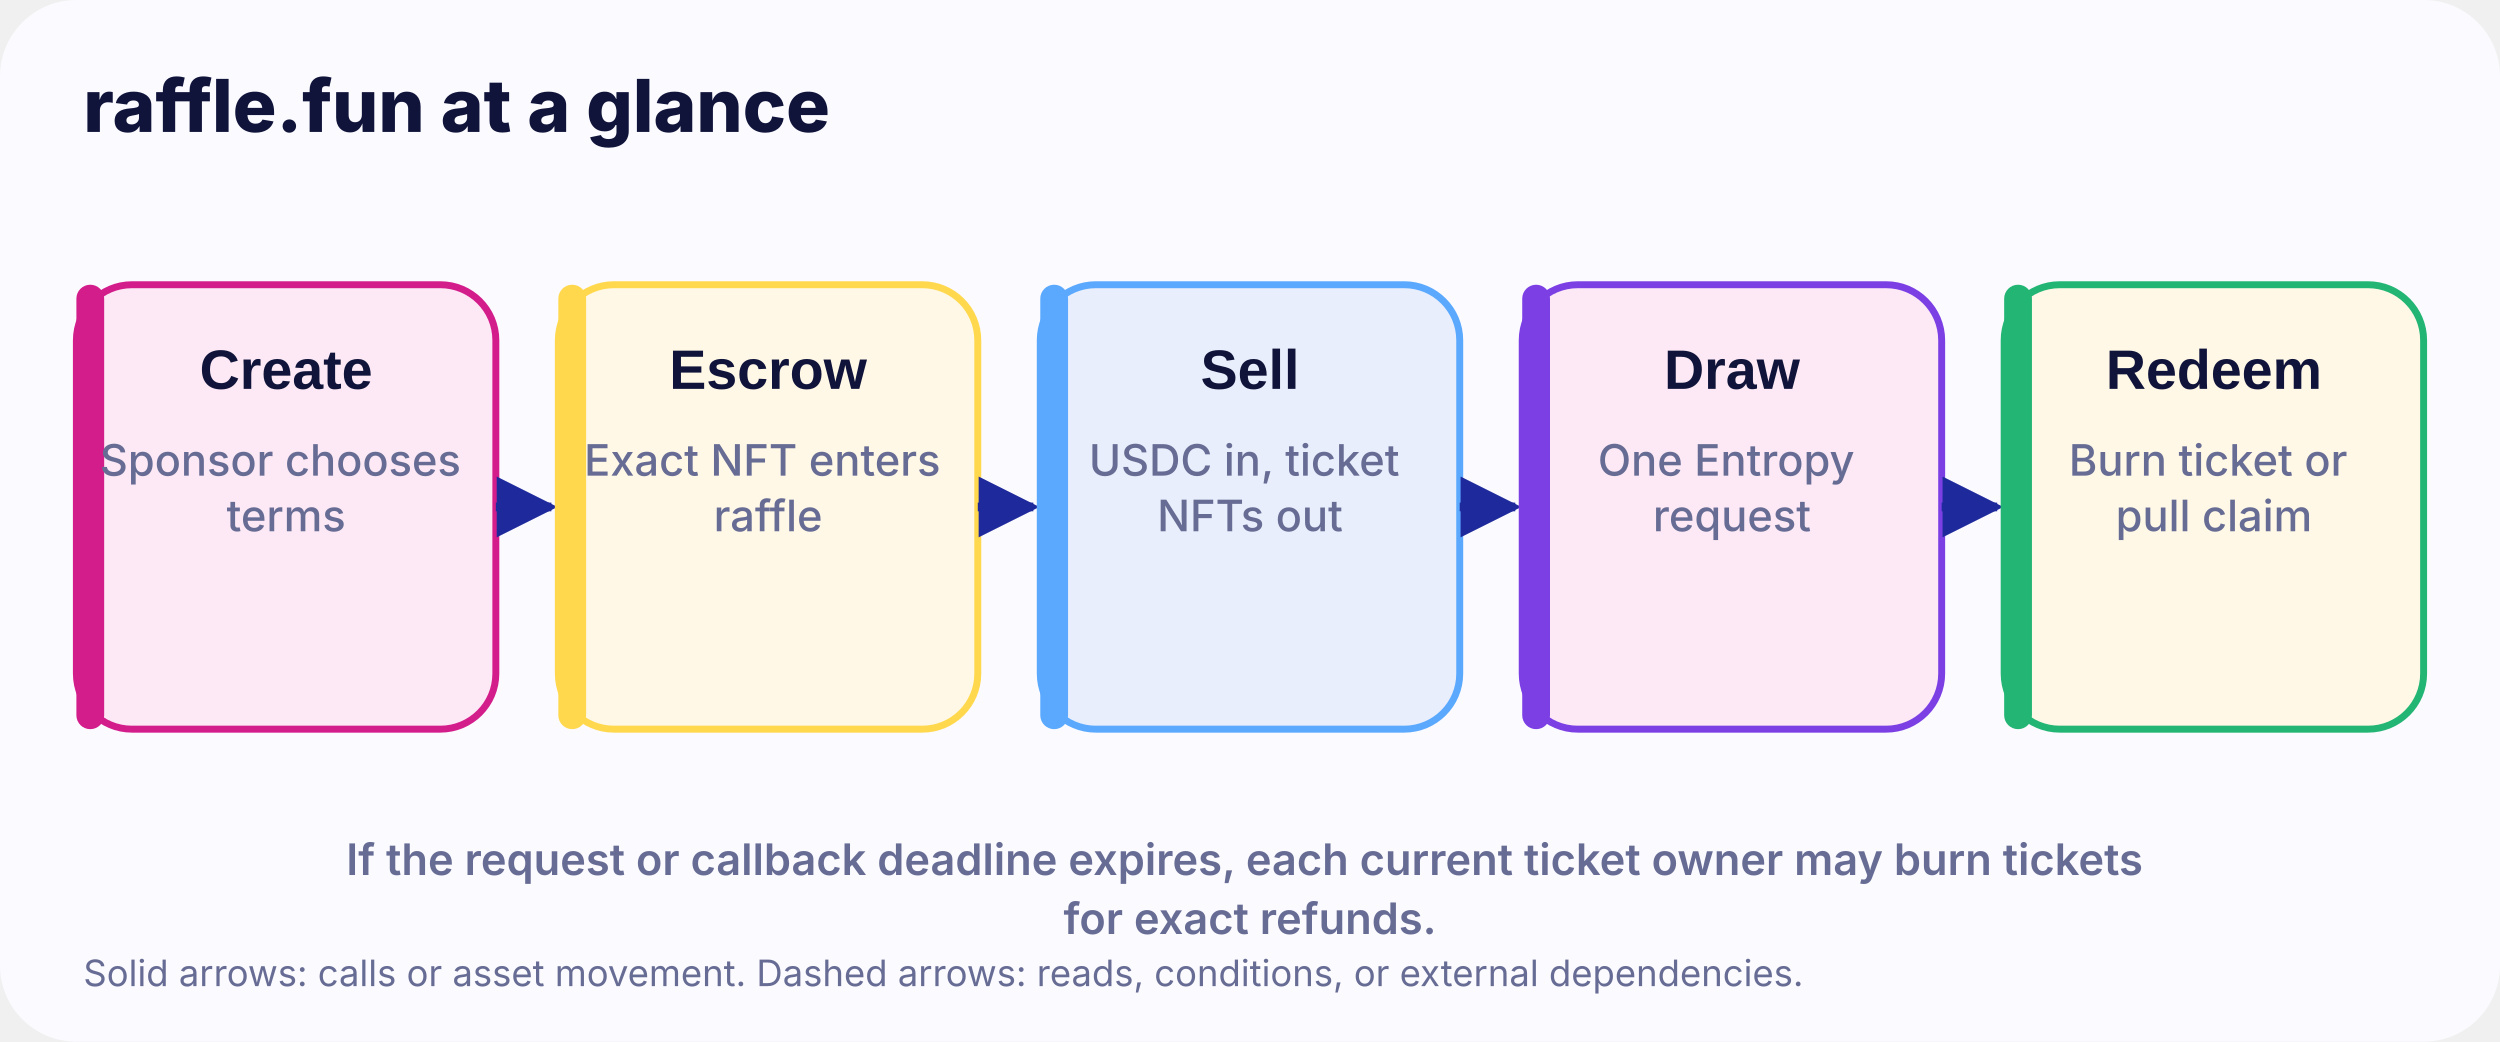
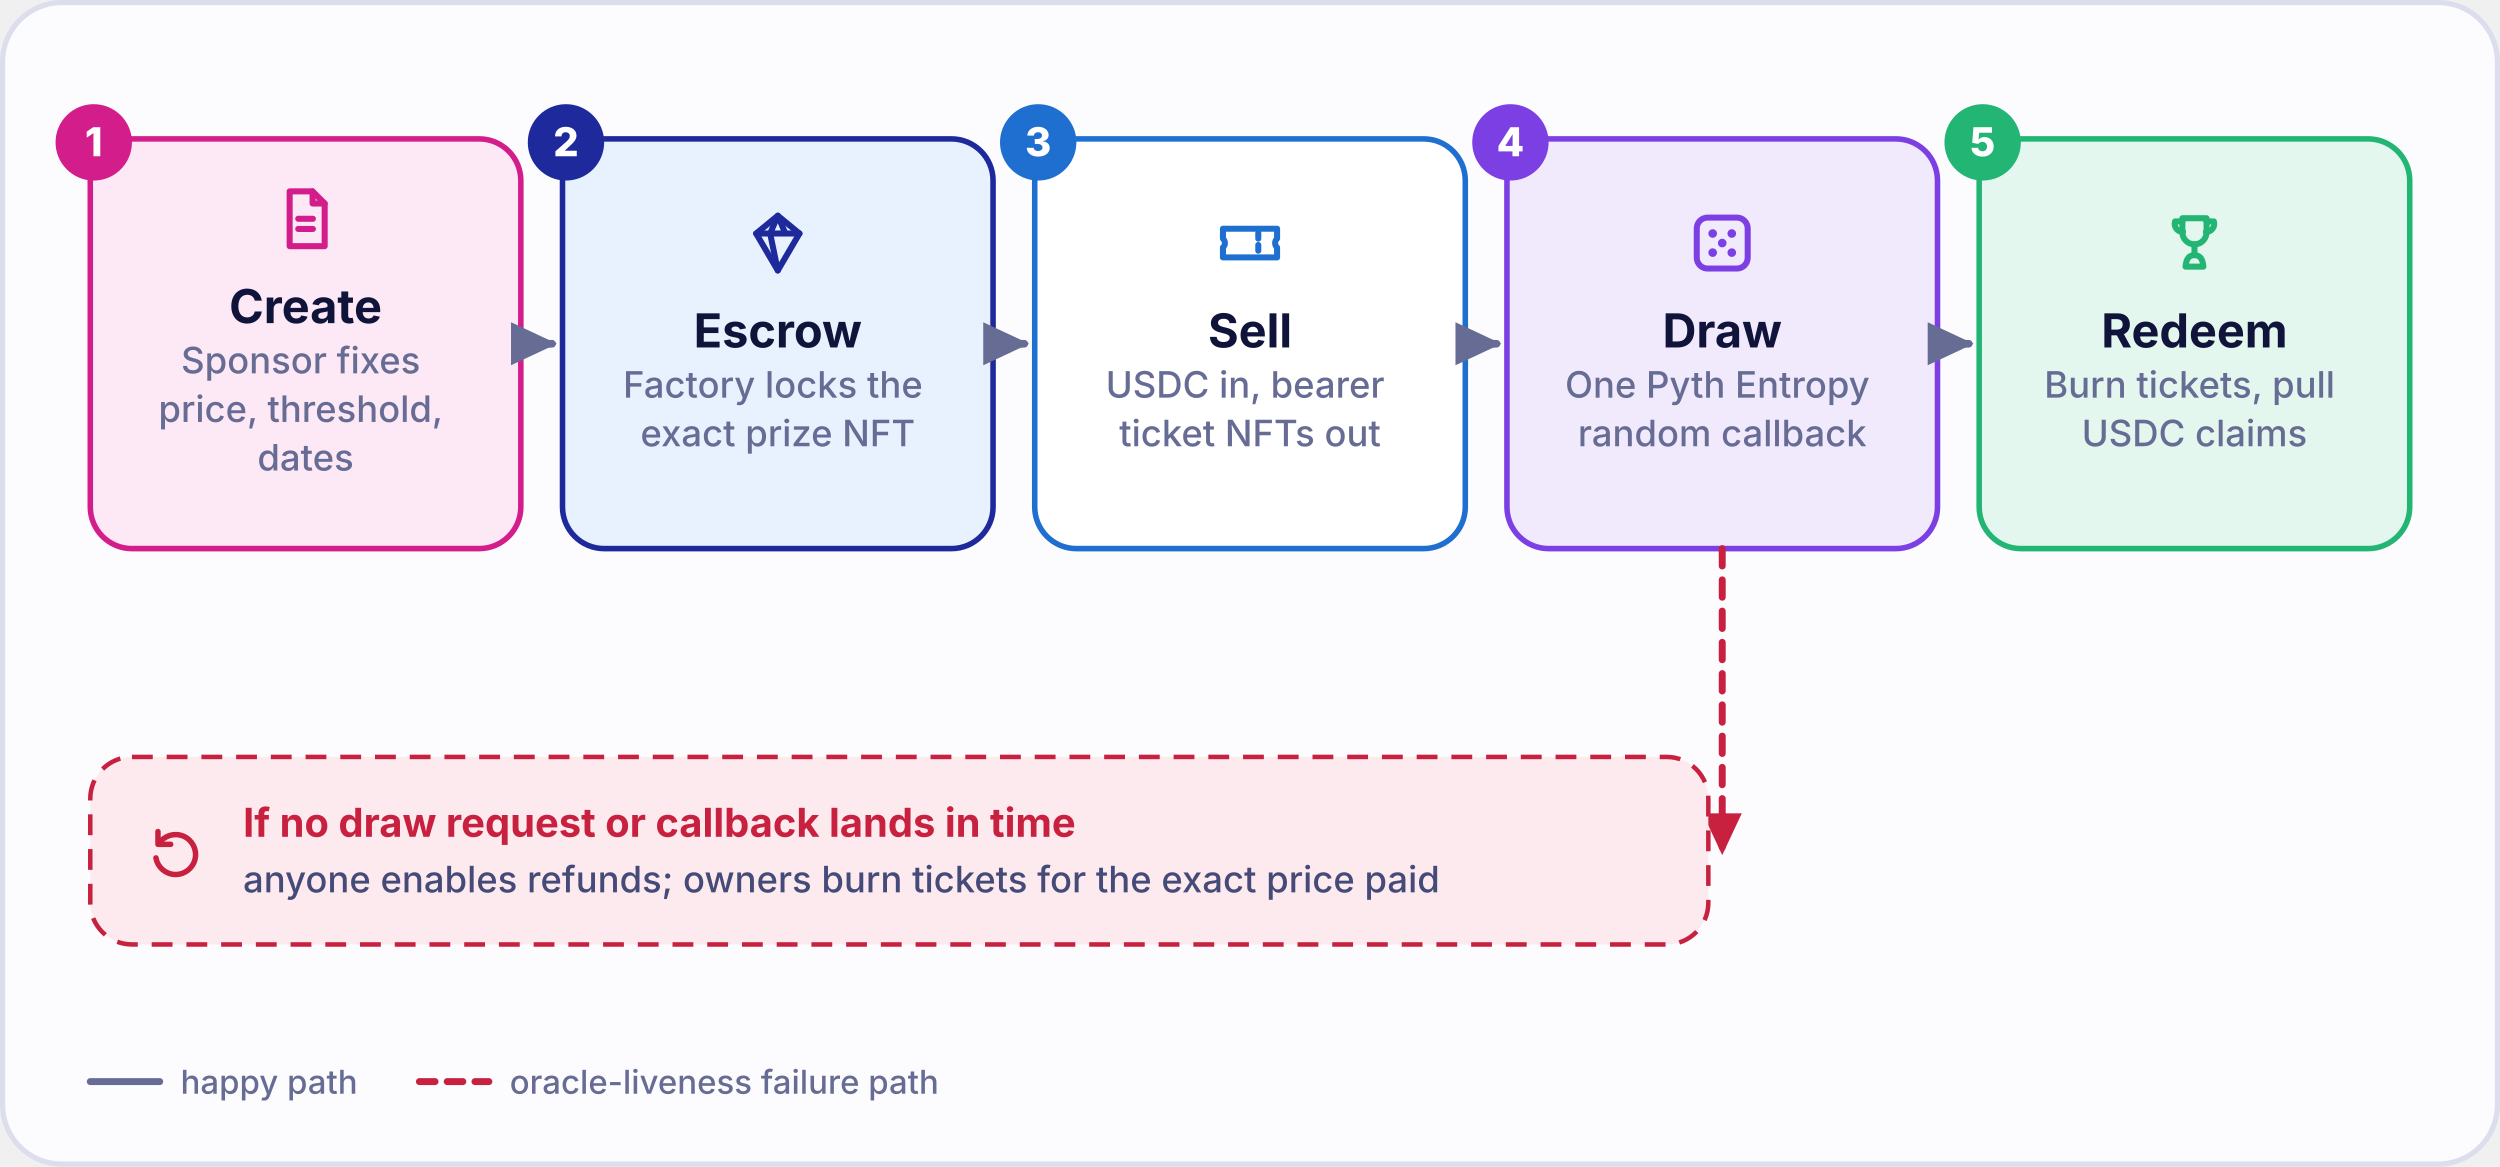
- <svg xmlns="http://www.w3.org/2000/svg" role="img" aria-labelledby="title desc" viewBox="0 0 720 300">
+ <svg xmlns="http://www.w3.org/2000/svg" role="img" aria-labelledby="f01-title f01-desc" viewBox="0 0 720 336" font-family="Inter,'Helvetica Neue',Arial,sans-serif">
  <defs>
-     <marker id="arrow" viewBox="0 0 10 10" refX="9" refY="5" markerWidth="7" markerHeight="7" orient="auto-start-reverse">
-       <path d="M 0 0 L 10 5 L 0 10 z" fill="#1e2a9b" />
+     <marker id="f01m676c94" viewBox="0 0 10 10" refX="8.4" refY="5" markerWidth="6.4" markerHeight="6.4" orient="auto-start-reverse">
+       <path d="M 0 0.6 L 9.4 5 L 0 9.4 z" fill="#676c94" />
    </marker>
-     <linearGradient id="brand" x1="0" y1="0" x2="1" y2="1">
-       <stop offset="0" stop-color="#1e2a9b" />
-       <stop offset="0.55" stop-color="#d31d8b" />
-       <stop offset="1" stop-color="#ffd84d" />
-     </linearGradient>
+     <marker id="f01mc8213f" viewBox="0 0 10 10" refX="8.4" refY="5" markerWidth="6.4" markerHeight="6.4" orient="auto-start-reverse">
+       <path d="M 0 0.6 L 9.4 5 L 0 9.4 z" fill="#c8213f" />
+     </marker>
  </defs>
-   <rect width="720" height="300" rx="22" fill="#fbfaff" />
-   <text x="24" y="38" text-anchor="start" font-family="Inter,Arial,sans-serif" font-size="21" font-weight="800" fill="#10143a">
-     <tspan x="24" dy="0">raffle.fun at a glance</tspan>
+   <rect x="0.75" y="0.75" width="718.5" height="334.5" rx="17" fill="#fcfcff" stroke="#dcdded" stroke-width="1.5" />
+   <rect x="26" y="40" width="124" height="118" rx="12" fill="#fce9f5" stroke="#d31d8b" stroke-width="1.6" />
+   <g transform="translate(77 52) scale(0.917)" stroke="#d31d8b" fill="none" stroke-width="1.9" stroke-linecap="round" stroke-linejoin="round" color="#d31d8b">
+     <path d="M7 3.4h7.2l3.8 3.8v13.4H7Z" />
+     <path d="M14.2 3.4v3.8H18M9.7 12h4.6M9.7 15.2h4.6" />
+   </g>
+   <text x="88" y="93.07" text-anchor="middle" font-family="Inter,'Helvetica Neue',Arial,sans-serif" font-size="13.5" font-weight="750" fill="#10143a">
+     <tspan x="88" dy="0">Create</tspan>
  </text>
-   <g>
-     <rect x="22" y="82" width="120.8" height="128" rx="16" fill="#fce9f5" stroke="#d31d8b" stroke-width="2" />
-     <rect x="22" y="82" width="8" height="128" rx="4" fill="#d31d8b" />
-     <text x="82.4" y="112" text-anchor="middle" font-family="Nunito,Arial,sans-serif" font-size="16" font-weight="800" fill="#10143a">
-       <tspan x="82.4" dy="0">Create</tspan>
-     </text>
-     <text x="82.4" y="137" text-anchor="middle" font-family="Inter,Arial,sans-serif" font-size="12.5" font-weight="500" fill="#676c94">
-       <tspan x="82.4" dy="0">Sponsor chooses</tspan>
-       <tspan x="82.4" dy="16">terms</tspan>
-     </text>
+   <text x="88" y="107.52" text-anchor="middle" font-family="Inter,'Helvetica Neue',Arial,sans-serif" font-size="10.5" font-weight="500" fill="#676c94">
+     <tspan x="88" dy="0">Sponsor fixes</tspan>
+     <tspan x="88" dy="14">price, threshold,</tspan>
+     <tspan x="88" dy="14">dates</tspan>
+   </text>
+   <circle cx="27" cy="41" r="11" fill="#d31d8b" />
+   <text x="27" y="45" text-anchor="middle" font-family="Inter,'Helvetica Neue',Arial,sans-serif" font-size="11.5" font-weight="800" fill="#ffffff">1</text>
+   <line x1="152.5" y1="99" x2="159" y2="99" stroke="#676c94" stroke-width="2.2" stroke-linecap="round" marker-end="url(#f01m676c94)" />
+   <rect x="162" y="40" width="124" height="118" rx="12" fill="#e8f2ff" stroke="#1e2a9b" stroke-width="1.6" />
+   <g transform="translate(213 59) scale(0.917)" stroke="#1e2a9b" fill="none" stroke-width="1.9" stroke-linecap="round" stroke-linejoin="round" color="#1e2a9b">
+     <path d="M12 3.4 18.8 9 12 20.6 5.2 9 Z" />
+     <path d="M5.2 9h13.6M12 3.4 9.6 9l2.4 11.6M12 3.4 14.4 9" />
  </g>
-   <line x1="142.8" y1="146" x2="158.8" y2="146" stroke="#1e2a9b" stroke-width="2.5" marker-end="url(#arrow)" />
-   <g>
-     <rect x="160.8" y="82" width="120.8" height="128" rx="16" fill="#fff8e7" stroke="#ffd84d" stroke-width="2" />
-     <rect x="160.8" y="82" width="8" height="128" rx="4" fill="#ffd84d" />
-     <text x="221.2" y="112" text-anchor="middle" font-family="Nunito,Arial,sans-serif" font-size="16" font-weight="800" fill="#10143a">
-       <tspan x="221.2" dy="0">Escrow</tspan>
-     </text>
-     <text x="221.2" y="137" text-anchor="middle" font-family="Inter,Arial,sans-serif" font-size="12.5" font-weight="500" fill="#676c94">
-       <tspan x="221.2" dy="0">Exact NFT enters</tspan>
-       <tspan x="221.2" dy="16">raffle</tspan>
-     </text>
+   <text x="224" y="100.07" text-anchor="middle" font-family="Inter,'Helvetica Neue',Arial,sans-serif" font-size="13.5" font-weight="750" fill="#10143a">
+     <tspan x="224" dy="0">Escrow</tspan>
+   </text>
+   <text x="224" y="114.52" text-anchor="middle" font-family="Inter,'Helvetica Neue',Arial,sans-serif" font-size="10.5" font-weight="500" fill="#676c94">
+     <tspan x="224" dy="0">Factory locks the</tspan>
+     <tspan x="224" dy="14">exact prize NFT</tspan>
+   </text>
+   <circle cx="163" cy="41" r="11" fill="#1e2a9b" />
+   <text x="163" y="45" text-anchor="middle" font-family="Inter,'Helvetica Neue',Arial,sans-serif" font-size="11.5" font-weight="800" fill="#ffffff">2</text>
+   <line x1="288.5" y1="99" x2="295" y2="99" stroke="#676c94" stroke-width="2.2" stroke-linecap="round" marker-end="url(#f01m676c94)" />
+   <rect x="298" y="40" width="124" height="118" rx="12" fill="#ffffff" stroke="#1f6fd0" stroke-width="1.6" />
+   <g transform="translate(349 59) scale(0.917)" stroke="#1f6fd0" fill="none" stroke-width="1.9" stroke-linecap="round" stroke-linejoin="round" color="#1f6fd0">
+     <path d="M3.5 7.5h17v3.1a1.9 1.9 0 0 0 0 2.8v3.1h-17v-3.1a1.9 1.9 0 0 0 0-2.8z" />
+     <line x1="14.6" y1="8.8" x2="14.6" y2="15.2" stroke-dasharray="1.8 2" />
  </g>
-   <line x1="281.6" y1="146" x2="297.6" y2="146" stroke="#1e2a9b" stroke-width="2.5" marker-end="url(#arrow)" />
-   <g>
-     <rect x="299.6" y="82" width="120.8" height="128" rx="16" fill="#e9eefc" stroke="#5aa9ff" stroke-width="2" />
-     <rect x="299.6" y="82" width="8" height="128" rx="4" fill="#5aa9ff" />
-     <text x="360" y="112" text-anchor="middle" font-family="Nunito,Arial,sans-serif" font-size="16" font-weight="800" fill="#10143a">
-       <tspan x="360" dy="0">Sell</tspan>
-     </text>
-     <text x="360" y="137" text-anchor="middle" font-family="Inter,Arial,sans-serif" font-size="12.5" font-weight="500" fill="#676c94">
-       <tspan x="360" dy="0">USDC in, ticket</tspan>
-       <tspan x="360" dy="16">NFTs out</tspan>
-     </text>
+   <text x="360" y="100.07" text-anchor="middle" font-family="Inter,'Helvetica Neue',Arial,sans-serif" font-size="13.5" font-weight="750" fill="#10143a">
+     <tspan x="360" dy="0">Sell</tspan>
+   </text>
+   <text x="360" y="114.52" text-anchor="middle" font-family="Inter,'Helvetica Neue',Arial,sans-serif" font-size="10.5" font-weight="500" fill="#676c94">
+     <tspan x="360" dy="0">USDC in, bearer</tspan>
+     <tspan x="360" dy="14">ticket NFTs out</tspan>
+   </text>
+   <circle cx="299" cy="41" r="11" fill="#1f6fd0" />
+   <text x="299" y="45" text-anchor="middle" font-family="Inter,'Helvetica Neue',Arial,sans-serif" font-size="11.5" font-weight="800" fill="#ffffff">3</text>
+   <line x1="424.5" y1="99" x2="431" y2="99" stroke="#676c94" stroke-width="2.2" stroke-linecap="round" marker-end="url(#f01m676c94)" />
+   <rect x="434" y="40" width="124" height="118" rx="12" fill="#f1eafc" stroke="#7b3fe4" stroke-width="1.6" />
+   <g transform="translate(485 59) scale(0.917)" stroke="#7b3fe4" fill="none" stroke-width="1.9" stroke-linecap="round" stroke-linejoin="round" color="#7b3fe4">
+     <rect x="4" y="4" width="16" height="16" rx="3.4" />
+     <circle cx="9" cy="9" r="1.35" fill="currentColor" stroke="none" />
+     <circle cx="15" cy="9" r="1.35" fill="currentColor" stroke="none" />
+     <circle cx="12" cy="12" r="1.35" fill="currentColor" stroke="none" />
+     <circle cx="9" cy="15" r="1.35" fill="currentColor" stroke="none" />
+     <circle cx="15" cy="15" r="1.35" fill="currentColor" stroke="none" />
  </g>
-   <line x1="420.4" y1="146" x2="436.4" y2="146" stroke="#1e2a9b" stroke-width="2.5" marker-end="url(#arrow)" />
-   <g>
-     <rect x="438.4" y="82" width="120.8" height="128" rx="16" fill="#fce9f5" stroke="#7b3fe4" stroke-width="2" />
-     <rect x="438.4" y="82" width="8" height="128" rx="4" fill="#7b3fe4" />
-     <text x="498.8" y="112" text-anchor="middle" font-family="Nunito,Arial,sans-serif" font-size="16" font-weight="800" fill="#10143a">
-       <tspan x="498.8" dy="0">Draw</tspan>
-     </text>
-     <text x="498.8" y="137" text-anchor="middle" font-family="Inter,Arial,sans-serif" font-size="12.5" font-weight="500" fill="#676c94">
-       <tspan x="498.8" dy="0">One Entropy</tspan>
-       <tspan x="498.8" dy="16">request</tspan>
-     </text>
+   <text x="496" y="100.07" text-anchor="middle" font-family="Inter,'Helvetica Neue',Arial,sans-serif" font-size="13.5" font-weight="750" fill="#10143a">
+     <tspan x="496" dy="0">Draw</tspan>
+   </text>
+   <text x="496" y="114.52" text-anchor="middle" font-family="Inter,'Helvetica Neue',Arial,sans-serif" font-size="10.5" font-weight="500" fill="#676c94">
+     <tspan x="496" dy="0">One Pyth Entropy</tspan>
+     <tspan x="496" dy="14">random callback</tspan>
+   </text>
+   <circle cx="435" cy="41" r="11" fill="#7b3fe4" />
+   <text x="435" y="45" text-anchor="middle" font-family="Inter,'Helvetica Neue',Arial,sans-serif" font-size="11.5" font-weight="800" fill="#ffffff">4</text>
+   <line x1="560.5" y1="99" x2="567" y2="99" stroke="#676c94" stroke-width="2.2" stroke-linecap="round" marker-end="url(#f01m676c94)" />
+   <rect x="570" y="40" width="124" height="118" rx="12" fill="#e3f7ee" stroke="#22b573" stroke-width="1.6" />
+   <g transform="translate(621 59) scale(0.917)" stroke="#22b573" fill="none" stroke-width="1.9" stroke-linecap="round" stroke-linejoin="round" color="#22b573">
+     <path d="M8.2 4.2h7.6v4.4a3.8 3.8 0 0 1-7.6 0z" />
+     <path d="M8.2 5.2H5.9a2.55 2.55 0 0 0 2.5 3.3M15.8 5.2h2.3a2.55 2.55 0 0 1-2.5 3.3M12 12.4v3.4M9.2 19.4h5.6M12 15.8c-1.7 0-2.6 1.1-2.8 3.6M12 15.8c1.7 0 2.6 1.1 2.8 3.6" />
  </g>
-   <line x1="559.2" y1="146" x2="575.2" y2="146" stroke="#1e2a9b" stroke-width="2.5" marker-end="url(#arrow)" />
-   <g>
-     <rect x="577.2" y="82" width="120.8" height="128" rx="16" fill="#fff8e7" stroke="#22b573" stroke-width="2" />
-     <rect x="577.2" y="82" width="8" height="128" rx="4" fill="#22b573" />
-     <text x="637.6" y="112" text-anchor="middle" font-family="Nunito,Arial,sans-serif" font-size="16" font-weight="800" fill="#10143a">
-       <tspan x="637.6" dy="0">Redeem</tspan>
-     </text>
-     <text x="637.6" y="137" text-anchor="middle" font-family="Inter,Arial,sans-serif" font-size="12.5" font-weight="500" fill="#676c94">
-       <tspan x="637.6" dy="0">Burn ticket or</tspan>
-       <tspan x="637.6" dy="16">pull claim</tspan>
-     </text>
+   <text x="632" y="100.07" text-anchor="middle" font-family="Inter,'Helvetica Neue',Arial,sans-serif" font-size="13.5" font-weight="750" fill="#10143a">
+     <tspan x="632" dy="0">Redeem</tspan>
+   </text>
+   <text x="632" y="114.52" text-anchor="middle" font-family="Inter,'Helvetica Neue',Arial,sans-serif" font-size="10.5" font-weight="500" fill="#676c94">
+     <tspan x="632" dy="0">Burn tickets, pull</tspan>
+     <tspan x="632" dy="14">USDC claims</tspan>
+   </text>
+   <circle cx="571" cy="41" r="11" fill="#22b573" />
+   <text x="571" y="45" text-anchor="middle" font-family="Inter,'Helvetica Neue',Arial,sans-serif" font-size="11.5" font-weight="800" fill="#ffffff">5</text>
+   <path d="M 496 158 L 496 238 Q 496 245 496 245 L 496 245" fill="none" stroke="#c8213f" stroke-width="2" stroke-linecap="round" stroke-dasharray="5 4" marker-end="url(#f01mc8213f)" />
+   <rect x="26" y="218" width="466" height="54" rx="12" fill="#fdeaee" stroke="#c8213f" stroke-width="1.3" stroke-dasharray="6 4" />
+   <g transform="translate(40 235) scale(0.833)" stroke="#c8213f" fill="none" stroke-width="1.9" stroke-linecap="round" stroke-linejoin="round" color="#c8213f">
+     <path d="M6.6 5.4v4.4H11" />
+     <path d="M6.9 9.6a6.9 6.9 0 1 1-1 4.9" />
  </g>
-   <text x="360" y="252" text-anchor="middle" font-family="Inter,Arial,sans-serif" font-size="12.5" font-weight="600" fill="#676c94">
-     <tspan x="360" dy="0">If the request or callback deadline expires, each current ticket owner may burn tickets</tspan>
-     <tspan x="360" dy="17">for exact refunds.</tspan>
-   </text>
-   <text x="24" y="284" font-family="Inter,Arial,sans-serif" font-size="10.5" fill="#676c94">Solid arrows: calls or asset movement. Dashed arrows: reads, conditions, or external dependencies.</text>
+   <text x="70" y="241" text-anchor="start" font-family="Inter,'Helvetica Neue',Arial,sans-serif" font-size="11.5" font-weight="750" fill="#c8213f">If no draw request or callback lands in time</text>
+   <text x="70" y="257" text-anchor="start" font-family="Inter,'Helvetica Neue',Arial,sans-serif" font-size="10.5" font-weight="500" fill="#454b78">anyone enables refunds; owners burn tickets for the exact price paid</text>
+   <line x1="26" y1="311.5" x2="46" y2="311.5" stroke="#676c94" stroke-width="2" stroke-linecap="round" />
+   <text x="52" y="315" text-anchor="start" font-family="Inter,'Helvetica Neue',Arial,sans-serif" font-size="9.5" font-weight="550" fill="#676c94">happy path</text>
+   <line x1="120.792" y1="311.5" x2="140.792" y2="311.5" stroke="#c8213f" stroke-width="2" stroke-linecap="round" stroke-dasharray="4.5 3.5" />
+   <text x="146.792" y="315" text-anchor="start" font-family="Inter,'Helvetica Neue',Arial,sans-serif" font-size="9.5" font-weight="550" fill="#676c94">oracle-liveness failure path</text>
</svg>
